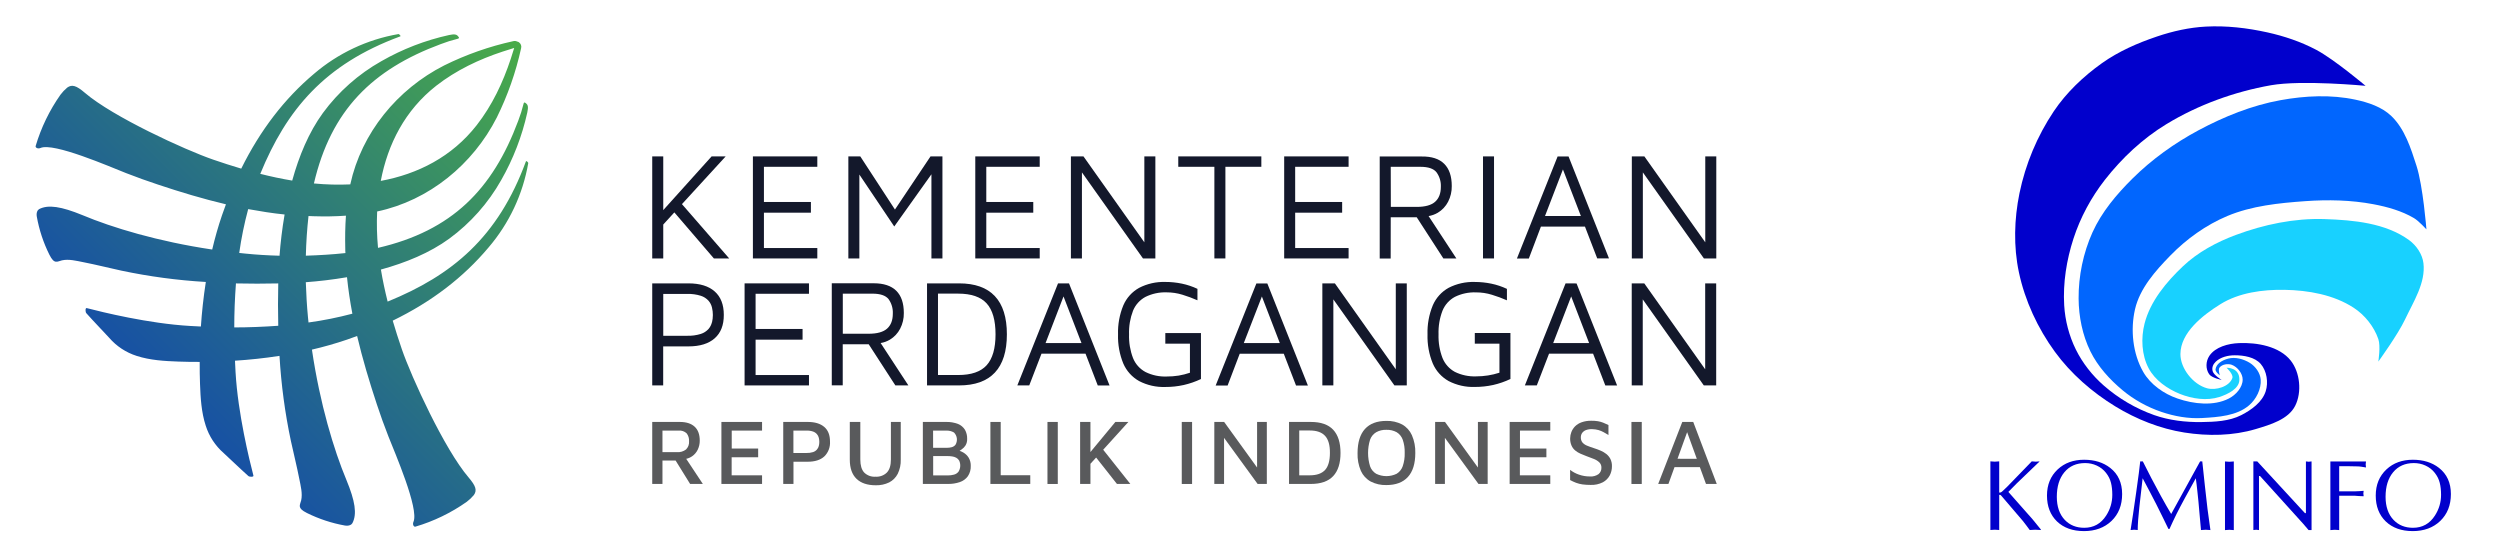
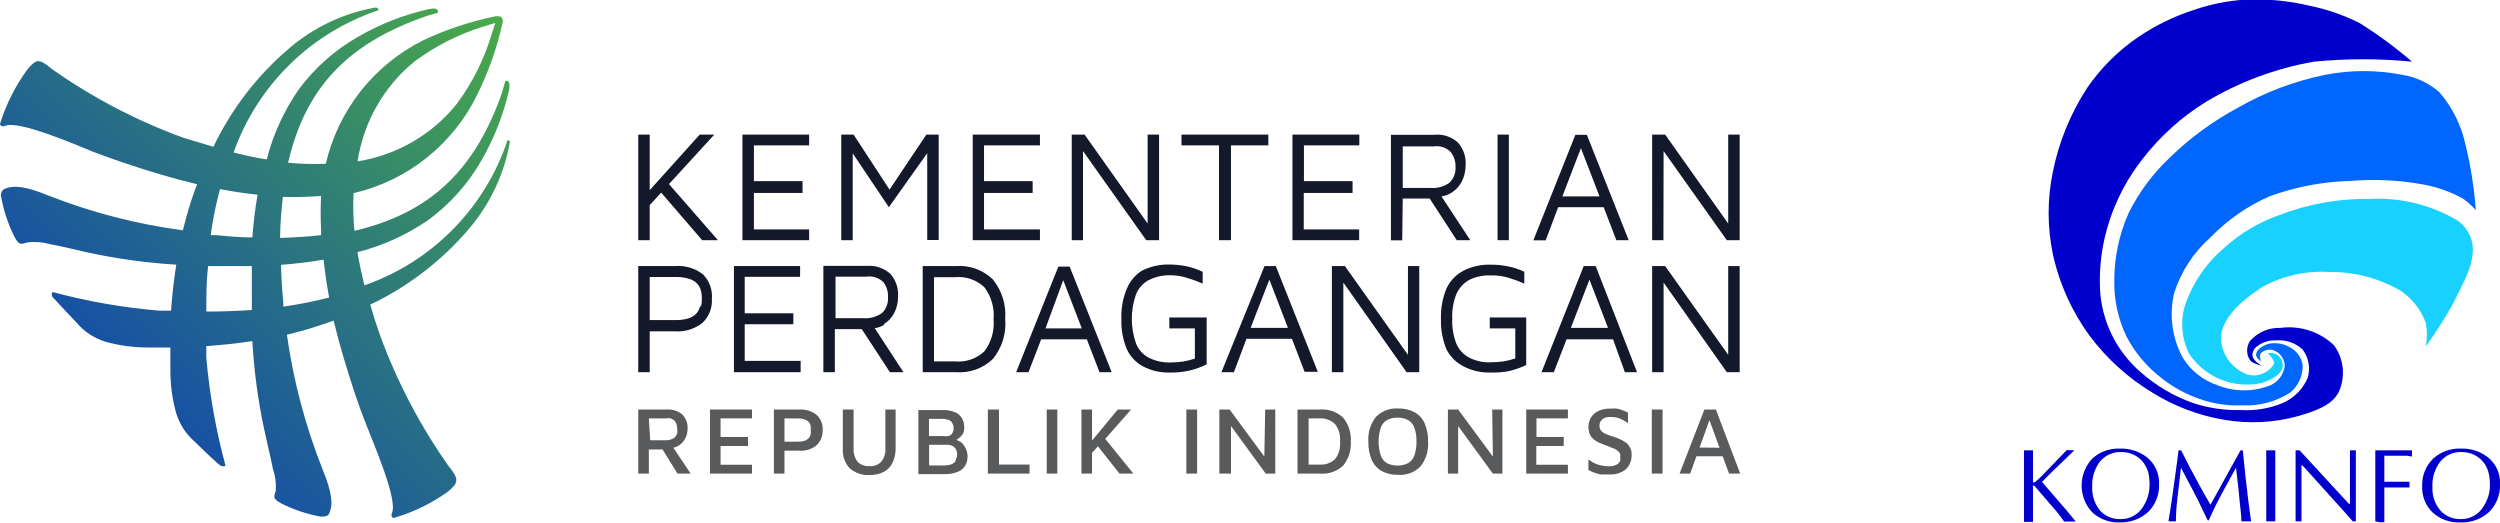
- <svg xmlns="http://www.w3.org/2000/svg" width="149" height="33" viewBox="0 0 149 33" fill="none">
-   <path d="M29.118 14.748C30.345 13.315 31.162 11.579 31.484 9.721C31.484 9.692 31.441 9.645 31.407 9.619C31.373 9.593 31.355 9.595 31.345 9.619C29.679 14.154 26.946 16.409 23.103 17.975C22.945 17.345 22.808 16.707 22.702 16.065C24.178 15.66 25.614 15.072 26.779 14.222C28.044 13.293 29.098 12.105 29.869 10.738C30.588 9.479 31.113 8.12 31.427 6.705C31.499 6.369 31.465 6.249 31.351 6.161L31.299 6.122C31.252 6.087 31.217 6.122 31.204 6.186C31.12 6.531 31.014 6.869 30.886 7.199C29.363 11.291 26.934 13.753 22.53 14.773C22.462 14.052 22.445 13.327 22.478 12.604C25.571 11.951 28.187 9.8 29.612 6.998C30.258 5.69 30.744 4.307 31.057 2.881C31.077 2.815 31.074 2.744 31.051 2.679C31.027 2.614 30.984 2.558 30.927 2.519C30.897 2.497 30.863 2.483 30.826 2.478C30.754 2.441 30.67 2.432 30.591 2.453C29.165 2.766 27.782 3.252 26.473 3.9C23.683 5.317 21.545 7.916 20.877 10.99C20.154 11.021 19.43 11.003 18.709 10.934C19.73 6.564 22.189 4.144 26.265 2.63C26.596 2.502 26.935 2.395 27.28 2.311C27.337 2.298 27.378 2.264 27.343 2.216L27.303 2.165C27.216 2.051 27.096 2.016 26.76 2.089C25.345 2.401 23.986 2.926 22.728 3.647C21.36 4.417 20.172 5.471 19.243 6.737C18.403 7.888 17.818 9.306 17.416 10.763C16.774 10.657 16.141 10.52 15.512 10.361C17.079 6.545 19.337 3.832 23.851 2.17C23.881 2.159 23.876 2.133 23.851 2.107C23.826 2.081 23.778 2.026 23.749 2.03C21.889 2.352 20.151 3.169 18.717 4.397C16.952 5.883 15.51 7.762 14.378 10.05C13.817 9.884 13.258 9.704 12.704 9.513C11.031 8.937 6.723 6.96 5.06 5.533C4.537 5.084 4.285 5.024 4.007 5.22C3.858 5.345 3.724 5.486 3.606 5.642C2.949 6.575 2.448 7.61 2.124 8.705C2.1 8.799 2.255 8.889 2.412 8.82C3.189 8.474 6.54 9.934 7.512 10.316C8.14 10.563 8.778 10.789 9.418 11.002C10.754 11.448 12.1 11.854 13.466 12.177C13.385 12.392 13.306 12.609 13.231 12.83C13.001 13.503 12.808 14.188 12.647 14.872C9.426 14.395 6.688 13.566 4.91 12.82C3.657 12.307 2.874 12.181 2.333 12.463C2.243 12.511 2.149 12.668 2.194 12.913C2.334 13.699 2.585 14.46 2.941 15.175C3.24 15.779 3.407 15.583 3.693 15.517C4.095 15.425 4.574 15.549 4.964 15.626C5.723 15.774 6.474 15.965 7.23 16.129C8.89 16.48 10.573 16.706 12.267 16.805C12.125 17.719 12.031 18.609 11.973 19.46C11.757 19.451 11.542 19.44 11.334 19.427C8.864 19.286 6.077 18.599 5.167 18.362C5.077 18.338 5.082 18.597 5.145 18.666C5.547 19.12 6.331 19.936 6.509 20.134C6.944 20.637 7.51 21.009 8.144 21.211C8.948 21.472 9.801 21.52 10.638 21.55C11.029 21.565 11.458 21.571 11.902 21.57C11.902 22.031 11.902 22.471 11.921 22.876C11.951 23.714 12.001 24.573 12.261 25.369C12.461 26.003 12.832 26.568 13.332 27.004C13.53 27.182 14.346 27.966 14.8 28.369C14.869 28.431 15.129 28.438 15.104 28.346C14.867 27.433 14.18 24.649 14.039 22.181C14.026 21.958 14.014 21.729 14.005 21.498C14.855 21.443 15.748 21.351 16.658 21.21C16.757 22.916 16.984 24.612 17.338 26.284C17.502 27.04 17.692 27.79 17.84 28.55C17.917 28.942 18.042 29.419 17.95 29.822C17.883 30.108 17.688 30.274 18.292 30.574C19.006 30.928 19.768 31.18 20.553 31.321C20.799 31.364 20.955 31.271 21.003 31.18C21.29 30.635 21.163 29.855 20.647 28.608C19.901 26.823 19.067 24.073 18.591 20.837C19.297 20.674 19.994 20.475 20.68 20.242C20.883 20.172 21.085 20.099 21.284 20.025C21.607 21.396 22.015 22.752 22.459 24.095C22.672 24.736 22.898 25.373 23.146 26.002C23.527 26.973 24.987 30.326 24.642 31.102C24.572 31.258 24.662 31.414 24.757 31.389C25.852 31.066 26.887 30.565 27.819 29.907C27.974 29.79 28.116 29.656 28.241 29.507C28.437 29.228 28.372 28.978 27.928 28.455C26.5 26.79 24.522 22.483 23.948 20.809C23.755 20.248 23.574 19.682 23.406 19.111C25.73 17.982 27.621 16.531 29.118 14.748ZM26.008 5.104C27.183 4.19 28.549 3.537 29.958 3.075L30.646 2.858C30.578 3.076 30.509 3.293 30.44 3.511C29.974 4.92 29.329 6.287 28.411 7.461C26.935 9.349 24.901 10.374 22.694 10.782C23.112 8.591 24.133 6.571 26.008 5.104ZM20.618 12.854C20.571 13.507 20.562 14.16 20.578 14.822C20.578 14.911 20.578 14.998 20.588 15.083C19.814 15.167 19.021 15.214 18.228 15.239C18.248 14.441 18.301 13.65 18.387 12.875L18.692 12.887C19.334 12.908 19.979 12.9 20.618 12.854ZM14.792 12.463C15.51 12.593 16.229 12.71 16.962 12.784C16.814 13.642 16.717 14.481 16.66 15.241C15.966 15.222 15.274 15.181 14.594 15.111C14.48 15.1 14.369 15.087 14.258 15.075C14.382 14.194 14.56 13.322 14.792 12.463V12.463ZM13.962 19.514C13.962 18.663 13.995 17.782 14.062 16.892C14.905 16.913 15.745 16.91 16.584 16.892C16.565 17.731 16.563 18.573 16.584 19.416C15.692 19.478 14.812 19.514 13.962 19.514ZM18.388 19.225C18.378 19.126 18.367 19.028 18.357 18.927C18.29 18.233 18.25 17.527 18.226 16.82C18.99 16.764 19.823 16.668 20.681 16.522C20.755 17.252 20.865 17.977 21.001 18.696C20.142 18.924 19.269 19.099 18.388 19.22V19.225Z" fill="url(#paint0_linear_2_2272)" />
-   <path d="M39.53 13.382L40.191 12.659L42.547 15.403H43.46L40.644 12.166L43.25 9.321H42.412L39.53 12.522V9.321H38.873V15.403H39.53V13.382Z" fill="#13182B" />
-   <path d="M48.712 14.783H45.53V12.676H48.33V12.038H45.53V9.941H48.712V9.321H44.873V15.403H48.712V14.783Z" fill="#13182B" />
-   <path d="M51.218 10.403L53.297 13.498L55.513 10.387V15.403H56.169V9.321H55.459L53.339 12.49L51.273 9.321H50.562V15.403H51.218V10.403Z" fill="#13182B" />
-   <path d="M61.967 14.783H58.783V12.676H61.583V12.038H58.783V9.941H61.967V9.321H58.127V15.403H61.967V14.783Z" fill="#13182B" />
-   <path d="M64.483 10.274L68.121 15.403H68.86V9.321H68.203V14.442L64.575 9.321H63.826V15.403H64.483V10.274Z" fill="#13182B" />
-   <path d="M73.034 15.403V9.941H75.176V9.321H70.225V9.941H72.377V15.403H73.034Z" fill="#13182B" />
-   <path d="M80.376 14.783H77.192V12.676H79.992V12.038H77.192V9.941H80.376V9.321H76.537V15.403H80.376V14.783Z" fill="#13182B" />
-   <path d="M82.888 12.951H84.438L86.024 15.403H86.799L85.144 12.878C85.339 12.846 85.526 12.778 85.696 12.677C85.956 12.52 86.168 12.294 86.307 12.024C86.456 11.734 86.531 11.412 86.525 11.086C86.525 10.502 86.375 10.062 86.075 9.763C85.775 9.464 85.326 9.319 84.729 9.327H82.231V15.409H82.884L82.888 12.951ZM82.888 9.942H84.657C85.124 9.942 85.443 10.05 85.614 10.266C85.797 10.518 85.89 10.825 85.875 11.136C85.875 11.526 85.761 11.822 85.533 12.026C85.306 12.229 84.939 12.331 84.435 12.331H82.894L82.888 9.942Z" fill="#13182B" />
-   <path d="M89.044 9.321H88.387V15.403H89.044V9.321Z" fill="#13182B" />
-   <path d="M91.839 13.505H94.464L95.194 15.401H95.896L93.486 9.327H92.833L90.408 15.409H91.118L91.839 13.505ZM93.151 10.098L94.221 12.875H92.082L93.151 10.098Z" fill="#13182B" />
-   <path d="M97.914 10.274L101.552 15.403H102.291V9.321H101.634V14.442L98.005 9.321H97.257V15.403H97.914V10.274Z" fill="#13182B" />
-   <path d="M42.598 17.372C42.237 17.051 41.715 16.89 41.032 16.889H38.873V22.971H39.526V20.645H41.03C41.711 20.645 42.233 20.484 42.597 20.162C42.961 19.84 43.142 19.375 43.139 18.768C43.14 18.159 42.96 17.694 42.598 17.372ZM42.434 19.2C42.399 19.35 42.329 19.489 42.229 19.606C42.104 19.744 41.945 19.846 41.768 19.902C41.504 19.984 41.228 20.021 40.952 20.012H39.53V17.518H40.952C41.228 17.509 41.504 17.546 41.768 17.628C41.945 17.684 42.104 17.786 42.229 17.924C42.331 18.043 42.402 18.184 42.436 18.337C42.504 18.624 42.504 18.924 42.436 19.212L42.434 19.2Z" fill="#13182B" />
-   <path d="M48.215 22.352H45.033V20.244H47.833V19.606H45.033V17.509H48.215V16.889H44.377V22.971H48.215V22.352Z" fill="#13182B" />
-   <path d="M53.038 20.244C53.298 20.087 53.51 19.861 53.649 19.591C53.799 19.301 53.875 18.979 53.868 18.652C53.868 18.068 53.718 17.627 53.417 17.329C53.115 17.032 52.667 16.883 52.072 16.883H49.574V22.965H50.227V20.518H51.775L53.363 22.97H54.139L52.486 20.445C52.681 20.413 52.868 20.345 53.038 20.244V20.244ZM50.231 17.502H51.999C52.467 17.502 52.782 17.61 52.957 17.826C53.138 18.079 53.228 18.386 53.212 18.697C53.212 19.086 53.098 19.382 52.87 19.586C52.642 19.789 52.276 19.891 51.772 19.891H50.231V17.502Z" fill="#13182B" />
-   <path d="M55.251 22.971H57.156C58.105 22.971 58.818 22.716 59.294 22.206C59.772 21.695 60.01 20.936 60.01 19.926C60.01 18.917 59.772 18.158 59.294 17.65C58.818 17.142 58.105 16.888 57.156 16.889H55.251V22.971ZM55.904 17.5H57.107C57.886 17.5 58.451 17.694 58.805 18.083C59.158 18.473 59.334 19.087 59.334 19.926C59.334 20.764 59.157 21.378 58.805 21.768C58.452 22.158 57.886 22.352 57.107 22.351H55.904V17.5Z" fill="#13182B" />
-   <path d="M61.343 22.971L62.073 21.079H64.697L65.427 22.975H66.13L63.712 16.889H63.059L60.633 22.971H61.343ZM63.386 17.668L64.456 20.445H62.316L63.386 17.668Z" fill="#13182B" />
-   <path d="M69.453 20.483H70.92V22.216C70.7 22.29 70.474 22.347 70.244 22.386C70.008 22.422 69.771 22.441 69.532 22.44C69.096 22.457 68.662 22.365 68.27 22.171C67.933 21.99 67.67 21.696 67.528 21.341C67.356 20.89 67.276 20.41 67.292 19.928C67.275 19.448 67.356 18.968 67.528 18.519C67.671 18.169 67.931 17.879 68.263 17.698C68.655 17.504 69.089 17.409 69.526 17.424C69.847 17.424 70.167 17.471 70.474 17.566C70.778 17.658 71.077 17.769 71.368 17.898V17.215C71.071 17.075 70.759 16.971 70.437 16.904C70.113 16.837 69.783 16.803 69.453 16.804C68.912 16.787 68.375 16.908 67.894 17.155C67.472 17.389 67.14 17.756 66.95 18.2C66.724 18.748 66.617 19.339 66.635 19.932C66.617 20.527 66.724 21.118 66.95 21.669C67.141 22.111 67.473 22.478 67.894 22.713C68.374 22.962 68.912 23.083 69.453 23.064C69.821 23.066 70.188 23.026 70.547 22.947C70.902 22.866 71.248 22.747 71.577 22.59V19.849H69.453V20.483Z" fill="#13182B" />
-   <path d="M73.888 21.081H76.513L77.243 22.976H77.95L75.533 16.895H74.88L72.454 22.976H73.166L73.888 21.081ZM75.208 17.67L76.277 20.447H74.13L75.208 17.67Z" fill="#13182B" />
-   <path d="M79.559 16.889H78.812V22.971H79.468V17.842L83.107 22.971H83.844V16.889H83.189V22.01L79.559 16.889Z" fill="#13182B" />
-   <path d="M87.898 20.481H89.367V22.213C89.143 22.286 88.914 22.34 88.682 22.377C88.447 22.414 88.209 22.432 87.971 22.432C87.534 22.448 87.1 22.356 86.708 22.163C86.375 21.981 86.115 21.689 85.973 21.337C85.801 20.887 85.721 20.407 85.737 19.925C85.721 19.444 85.801 18.965 85.973 18.516C86.116 18.166 86.376 17.875 86.708 17.695C87.1 17.502 87.534 17.409 87.971 17.426C88.292 17.425 88.612 17.473 88.919 17.568C89.223 17.66 89.522 17.771 89.813 17.899V17.217C89.516 17.077 89.204 16.973 88.882 16.906C88.558 16.839 88.228 16.805 87.898 16.805C87.357 16.787 86.82 16.907 86.339 17.153C85.917 17.387 85.585 17.754 85.395 18.197C85.169 18.746 85.061 19.337 85.08 19.93C85.062 20.524 85.169 21.116 85.395 21.666C85.586 22.109 85.918 22.476 86.339 22.711C86.82 22.96 87.356 23.081 87.898 23.062C88.266 23.063 88.632 23.024 88.992 22.945C89.347 22.864 89.693 22.745 90.022 22.588V19.846H87.898V20.481Z" fill="#13182B" />
-   <path d="M93.308 16.889L90.882 22.971H91.593L92.323 21.079H94.948L95.677 22.975H96.38L93.963 16.893L93.308 16.889ZM92.571 20.445L93.642 17.668L94.711 20.445H92.571Z" fill="#13182B" />
-   <path d="M97.908 17.842L101.547 22.971H102.285V16.889H101.629V22.01L97.999 16.889H97.251V22.971H97.908V17.842Z" fill="#13182B" />
-   <path d="M41.251 27.193C41.397 27.092 41.514 26.954 41.589 26.793C41.667 26.627 41.707 26.446 41.705 26.262C41.705 25.893 41.603 25.615 41.398 25.428C41.194 25.241 40.899 25.147 40.514 25.148H38.873V28.843H39.483V27.448H40.266L41.131 28.843H41.889L40.898 27.346C41.025 27.319 41.145 27.267 41.251 27.193ZM39.483 25.663H40.443C40.531 25.654 40.62 25.664 40.703 25.693C40.787 25.721 40.863 25.768 40.927 25.83C41.029 25.965 41.079 26.131 41.068 26.3C41.075 26.39 41.063 26.48 41.032 26.564C41 26.648 40.951 26.725 40.888 26.788C40.732 26.907 40.538 26.964 40.342 26.949H39.483V25.663Z" fill="#595A5C" />
-   <path d="M42.996 28.843H45.419V28.329H43.606V27.253H45.186V26.733H43.611V25.663H45.419V25.148H42.996V28.843Z" fill="#595A5C" />
-   <path d="M49.122 25.442C48.891 25.246 48.565 25.148 48.143 25.148H46.681V28.843H47.291V27.519H48.143C48.565 27.519 48.891 27.416 49.122 27.21C49.241 27.095 49.334 26.956 49.394 26.801C49.453 26.647 49.479 26.482 49.468 26.317C49.468 25.929 49.355 25.638 49.122 25.442ZM48.8 26.583C48.78 26.662 48.741 26.735 48.686 26.796C48.624 26.866 48.544 26.918 48.454 26.946C48.327 26.985 48.195 27.003 48.062 26.998H47.287V25.663H48.062C48.195 25.658 48.328 25.677 48.454 25.719C48.543 25.749 48.623 25.801 48.686 25.872C48.742 25.934 48.781 26.009 48.8 26.09C48.821 26.171 48.831 26.255 48.831 26.339C48.832 26.421 48.821 26.503 48.8 26.583V26.583Z" fill="#595A5C" />
-   <path d="M53.098 27.386C53.098 27.733 53.019 27.992 52.862 28.159C52.774 28.247 52.667 28.315 52.55 28.358C52.433 28.401 52.308 28.42 52.184 28.411C52.059 28.421 51.933 28.403 51.815 28.36C51.698 28.316 51.591 28.248 51.502 28.159C51.35 27.992 51.275 27.733 51.275 27.386V25.148H50.648V27.393C50.648 27.898 50.781 28.279 51.048 28.537C51.314 28.794 51.698 28.923 52.2 28.922C52.474 28.929 52.746 28.871 52.993 28.752C53.213 28.64 53.392 28.46 53.505 28.24C53.633 27.976 53.695 27.686 53.685 27.393V25.148H53.098V27.386Z" fill="#595A5C" />
-   <path d="M57.413 26.969C57.343 26.929 57.27 26.895 57.193 26.869L57.324 26.777C57.414 26.715 57.49 26.635 57.548 26.543C57.617 26.424 57.649 26.288 57.642 26.151C57.648 25.964 57.603 25.779 57.512 25.615C57.415 25.459 57.27 25.338 57.099 25.269C56.867 25.18 56.619 25.139 56.371 25.148H55.002V28.843H56.499C56.739 28.847 56.978 28.81 57.205 28.733C57.397 28.669 57.565 28.547 57.684 28.384C57.806 28.202 57.866 27.987 57.857 27.768C57.863 27.597 57.82 27.427 57.733 27.279C57.653 27.151 57.543 27.045 57.413 26.969ZM55.612 25.664H56.395C56.557 25.656 56.718 25.695 56.858 25.777C56.953 25.872 57.013 25.997 57.029 26.13C57.044 26.263 57.014 26.398 56.944 26.512C56.886 26.581 56.809 26.63 56.722 26.653C56.632 26.677 56.538 26.689 56.445 26.689H55.613L55.612 25.664ZM57.128 28.111C57.059 28.198 56.964 28.261 56.856 28.288C56.738 28.32 56.616 28.336 56.493 28.335H55.617V27.182H56.477C56.566 27.182 56.656 27.189 56.745 27.202C56.831 27.213 56.913 27.24 56.99 27.28C57.062 27.319 57.123 27.377 57.165 27.449C57.214 27.553 57.237 27.669 57.23 27.784C57.224 27.9 57.189 28.012 57.128 28.111V28.111Z" fill="#595A5C" />
-   <path d="M59.642 25.148H59.028V28.843H61.404V28.324H59.642V25.148Z" fill="#595A5C" />
-   <path d="M63.044 25.148H62.429V28.845H63.044V25.148Z" fill="#595A5C" />
-   <path d="M67.251 25.148H66.476L64.99 26.941V25.148H64.375V28.843H64.99V27.642L65.329 27.269L66.57 28.843H67.368L65.75 26.804L67.251 25.148Z" fill="#595A5C" />
-   <path d="M71.048 25.148H70.433V28.845H71.048V25.148Z" fill="#595A5C" />
-   <path d="M74.922 27.864L72.959 25.148H72.373V28.843H72.954V26.096L74.954 28.843H75.503V25.148H74.922V27.864Z" fill="#595A5C" />
-   <path d="M78.122 25.148H76.826V28.843H78.122C78.72 28.843 79.165 28.688 79.458 28.376C79.75 28.064 79.896 27.603 79.895 26.993C79.895 26.384 79.749 25.924 79.458 25.613C79.166 25.302 78.721 25.147 78.122 25.148ZM78.975 28.01C78.779 28.222 78.475 28.329 78.061 28.329H77.435V25.657H78.062C78.476 25.657 78.781 25.765 78.976 25.979C79.171 26.193 79.267 26.531 79.263 26.993C79.263 27.458 79.167 27.797 78.975 28.01V28.01Z" fill="#595A5C" />
-   <path d="M83.564 25.296C83.275 25.148 82.953 25.076 82.628 25.086C82.069 25.086 81.644 25.246 81.351 25.567C81.059 25.889 80.912 26.367 80.91 27.004C80.897 27.369 80.966 27.732 81.11 28.068C81.231 28.336 81.437 28.558 81.695 28.7C81.983 28.847 82.304 28.92 82.628 28.91C83.19 28.91 83.617 28.749 83.91 28.428C84.204 28.107 84.351 27.632 84.352 27.004C84.364 26.638 84.295 26.273 84.149 25.937C84.028 25.666 83.823 25.441 83.564 25.296V25.296ZM83.601 27.79C83.536 27.976 83.409 28.133 83.241 28.236C83.05 28.329 82.841 28.377 82.629 28.377C82.418 28.377 82.209 28.329 82.019 28.236C81.849 28.134 81.721 27.976 81.656 27.79C81.497 27.274 81.497 26.723 81.656 26.207C81.722 26.022 81.85 25.864 82.019 25.762C82.205 25.659 82.416 25.609 82.628 25.617C82.841 25.609 83.053 25.658 83.241 25.759C83.408 25.861 83.535 26.018 83.601 26.202C83.689 26.456 83.729 26.724 83.72 26.992C83.729 27.263 83.689 27.533 83.601 27.79V27.79Z" fill="#595A5C" />
-   <path d="M88.084 27.864L86.122 25.148H85.534V28.843H86.116V26.096L88.117 28.843H88.665V25.148H88.084V27.864Z" fill="#595A5C" />
-   <path d="M89.975 28.843H92.397V28.329H90.585V27.253H92.165V26.733H90.59V25.663H92.397V25.148H89.975V28.843Z" fill="#595A5C" />
-   <path d="M95.742 27.061C95.637 26.979 95.522 26.911 95.399 26.859C95.268 26.804 95.138 26.753 94.999 26.71C94.861 26.667 94.708 26.612 94.589 26.562C94.484 26.522 94.39 26.458 94.315 26.374C94.247 26.287 94.213 26.177 94.218 26.066C94.216 25.973 94.243 25.882 94.295 25.805C94.353 25.727 94.432 25.667 94.522 25.633C94.645 25.589 94.775 25.57 94.905 25.578C95.031 25.58 95.155 25.599 95.276 25.633C95.383 25.665 95.486 25.709 95.584 25.763C95.678 25.816 95.772 25.87 95.864 25.929V25.331C95.75 25.275 95.643 25.228 95.545 25.19C95.445 25.151 95.341 25.122 95.235 25.104C95.106 25.084 94.975 25.075 94.844 25.077C94.647 25.072 94.45 25.103 94.264 25.168C94.117 25.219 93.983 25.302 93.872 25.411C93.777 25.509 93.702 25.624 93.653 25.752C93.607 25.87 93.583 25.996 93.581 26.124C93.577 26.274 93.605 26.423 93.665 26.561C93.715 26.674 93.791 26.774 93.887 26.852C93.981 26.929 94.085 26.992 94.196 27.04C94.311 27.09 94.427 27.137 94.546 27.183C94.701 27.238 94.846 27.292 94.983 27.349C95.105 27.394 95.218 27.463 95.314 27.551C95.356 27.591 95.39 27.64 95.412 27.694C95.435 27.748 95.446 27.806 95.444 27.864C95.448 27.938 95.435 28.012 95.406 28.08C95.377 28.148 95.332 28.208 95.276 28.256C95.126 28.361 94.945 28.411 94.763 28.397C94.537 28.399 94.313 28.361 94.101 28.286C93.912 28.221 93.736 28.126 93.579 28.004V28.612C93.693 28.673 93.811 28.727 93.932 28.774C94.056 28.82 94.184 28.852 94.315 28.871C94.477 28.892 94.64 28.902 94.803 28.901C95.056 28.912 95.307 28.857 95.532 28.743C95.706 28.65 95.849 28.507 95.942 28.333C96.028 28.166 96.073 27.98 96.072 27.792C96.077 27.641 96.045 27.492 95.981 27.355C95.922 27.242 95.841 27.142 95.742 27.061V27.061Z" fill="#595A5C" />
-   <path d="M97.849 25.148H97.234V28.845H97.849V25.148Z" fill="#595A5C" />
-   <path d="M101.677 28.843H102.319L100.917 25.148H100.264L98.828 28.843H99.438L99.801 27.841H101.311L101.677 28.843ZM99.98 27.342L100.553 25.757L101.13 27.346L99.98 27.342Z" fill="#595A5C" />
-   <path d="M132.703 21.919C132.703 21.919 133.127 22.312 133.048 22.534C132.869 23.045 132.064 23.282 131.542 23.141C130.708 22.916 129.945 21.957 129.953 21.094C129.964 19.826 131.26 18.8 132.336 18.13C133.444 17.44 134.851 17.253 136.156 17.274C137.576 17.298 139.092 17.567 140.281 18.344C140.943 18.776 141.49 19.46 141.748 20.207C141.895 20.631 141.748 21.552 141.748 21.552C141.748 21.552 142.915 19.941 143.337 19.046C143.84 17.98 144.578 16.855 144.437 15.685C144.372 15.149 144.018 14.629 143.581 14.31C142.181 13.291 140.27 13.114 138.54 13.057C136.75 12.998 134.931 13.379 133.253 14.004C132.11 14.429 130.991 15.03 130.106 15.868C129.108 16.812 128.153 17.96 127.814 19.291C127.595 20.153 127.641 21.163 128.059 21.949C128.435 22.659 129.177 23.177 129.922 23.477C130.652 23.77 131.527 23.902 132.275 23.66C132.771 23.501 133.451 23.172 133.467 22.652C133.491 21.886 132.703 21.918 132.703 21.918L132.703 21.919Z" fill="#18D1FF" />
-   <path d="M132.3 22.371C132.3 22.371 132.189 22.03 132.283 21.908C132.437 21.71 132.782 21.656 133.018 21.744C133.358 21.873 133.663 22.259 133.663 22.623C133.664 23.089 133.254 23.542 132.838 23.753C131.93 24.215 130.746 24.084 129.782 23.753C128.965 23.474 128.165 22.914 127.735 22.164C127.112 21.077 126.966 19.658 127.246 18.436C127.532 17.189 128.461 16.144 129.355 15.228C130.315 14.243 131.478 13.408 132.747 12.875C134.2 12.265 135.819 12.102 137.392 11.989C138.744 11.892 140.124 11.92 141.456 12.172C142.291 12.33 143.137 12.566 143.87 12.997C144.158 13.167 144.615 13.669 144.615 13.669C144.615 13.669 144.414 11.097 144.023 9.88C143.684 8.827 143.324 7.683 142.525 6.916C141.96 6.373 141.153 6.105 140.386 5.941C138.931 5.629 137.389 5.704 135.925 5.969C134.216 6.278 132.564 6.944 131.032 7.764C129.598 8.532 128.248 9.499 127.094 10.644C126.148 11.583 125.257 12.638 124.71 13.853C124.16 15.077 123.876 16.452 123.885 17.795C123.892 18.87 124.115 19.977 124.588 20.942C125.031 21.845 125.74 22.621 126.513 23.265C127.186 23.824 127.977 24.261 128.805 24.544C129.585 24.811 130.427 24.962 131.25 24.915C132.213 24.86 133.308 24.785 134.043 24.159C134.472 23.794 134.782 23.18 134.738 22.619C134.707 22.225 134.425 21.836 134.09 21.628C133.723 21.401 133.222 21.261 132.805 21.372C132.419 21.476 132.094 21.683 132.046 22.006C132.022 22.16 132.301 22.371 132.301 22.371L132.3 22.371Z" fill="#0166FE" />
-   <path d="M132.414 22.645C132.414 22.645 131.821 22.525 131.667 22.304C131.445 21.983 131.461 21.532 131.678 21.209C132.036 20.677 132.803 20.474 133.443 20.449C134.526 20.404 135.849 20.639 136.524 21.487C137.087 22.195 137.201 23.38 136.792 24.187C136.382 24.996 135.317 25.311 134.447 25.571C133.086 25.979 131.593 26 130.19 25.779C128.74 25.55 127.324 24.986 126.071 24.22C124.691 23.377 123.425 22.273 122.472 20.967C121.449 19.565 120.685 17.922 120.326 16.227C120 14.692 120.046 13.058 120.36 11.52C120.72 9.776 121.413 8.119 122.402 6.638C123.157 5.514 124.171 4.552 125.275 3.766C126.267 3.06 127.409 2.562 128.563 2.173C129.5 1.857 130.483 1.637 131.47 1.585C132.697 1.52 133.94 1.665 135.139 1.931C136.144 2.154 137.136 2.488 138.046 2.969C139.119 3.537 140.988 5.115 140.988 5.115C140.988 5.115 137.198 4.753 135.346 5.081C133.164 5.467 131.01 6.249 129.117 7.399C127.707 8.256 126.463 9.422 125.448 10.722C124.635 11.764 123.988 12.961 123.58 14.218C123.166 15.493 122.947 16.861 123.026 18.198C123.08 19.103 123.317 20.015 123.719 20.828C124.119 21.64 124.7 22.377 125.38 22.974C126.263 23.748 127.285 24.347 128.391 24.74C129.282 25.053 130.25 25.167 131.195 25.155C132.002 25.145 132.863 25.108 133.583 24.74C134.186 24.431 134.83 23.967 135.036 23.32C135.204 22.796 135.102 22.111 134.742 21.694C134.386 21.282 133.739 21.175 133.195 21.175C132.796 21.174 132.349 21.28 132.06 21.555C131.898 21.709 131.815 21.907 131.874 22.122C131.941 22.365 132.414 22.646 132.414 22.646L132.415 22.645L132.414 22.645ZM121.564 27.498L120.206 28.802L119.698 29.317C120.18 29.867 120.665 30.415 121.151 30.962L121.636 31.559V31.589L121.307 31.571L120.972 31.589C120.908 31.498 120.84 31.406 120.768 31.314C120.699 31.219 120.63 31.128 120.559 31.044L119.255 29.519C119.235 29.503 119.209 29.493 119.177 29.489C119.161 29.493 119.153 29.497 119.153 29.501V31.588L118.89 31.57L118.627 31.588V27.497L118.89 27.515L119.153 27.497V29.345C119.157 29.361 119.175 29.365 119.207 29.357C119.243 29.349 119.277 29.333 119.31 29.309C119.342 29.281 119.408 29.219 119.507 29.124C119.543 29.088 119.581 29.052 119.621 29.016L121.093 27.497L121.332 27.515L121.564 27.498Z" fill="#0100CC" />
-   <path d="M125.893 29.494C125.893 29.223 125.867 28.984 125.815 28.777C125.763 28.565 125.664 28.366 125.516 28.179C125.368 27.991 125.185 27.848 124.966 27.748C124.75 27.648 124.519 27.599 124.272 27.599C123.75 27.599 123.337 27.782 123.034 28.149C122.735 28.512 122.586 28.998 122.586 29.608C122.586 30.194 122.745 30.655 123.064 30.99C123.363 31.301 123.748 31.456 124.218 31.456C124.78 31.456 125.217 31.213 125.528 30.727C125.771 30.348 125.893 29.937 125.893 29.495L125.893 29.494ZM124.2 31.653C123.534 31.653 123 31.462 122.598 31.079C122.199 30.692 122 30.178 122 29.536C122 28.894 122.213 28.374 122.639 27.975C123.05 27.592 123.574 27.401 124.212 27.401C124.834 27.401 125.353 27.562 125.767 27.885C126.242 28.256 126.479 28.776 126.479 29.446C126.479 30.108 126.268 30.642 125.845 31.049C125.422 31.453 124.874 31.654 124.2 31.654L124.2 31.653Z" fill="#0100CC" />
-   <path d="M131.131 27.5H131.256C131.34 28.294 131.392 28.78 131.412 28.96C131.476 29.546 131.527 30.002 131.567 30.329C131.61 30.652 131.668 31.073 131.741 31.591L131.46 31.573L131.179 31.591C131.143 31.193 131.108 30.812 131.076 30.449C131.048 30.086 131.013 29.727 130.973 29.372C130.937 29.017 130.902 28.728 130.87 28.505C130.626 28.944 130.415 29.326 130.236 29.653C130.028 30.036 129.855 30.367 129.715 30.646C129.564 30.953 129.426 31.246 129.302 31.525H129.238L128.909 30.849C128.766 30.55 128.638 30.293 128.526 30.077C128.415 29.857 128.277 29.592 128.114 29.281C127.974 29.022 127.836 28.763 127.701 28.504C127.632 29.074 127.566 29.65 127.504 30.232C127.44 30.814 127.408 31.267 127.408 31.59L127.199 31.572L126.983 31.59C127.067 31.071 127.177 30.336 127.312 29.383C127.448 28.426 127.53 27.798 127.557 27.499H127.712C127.919 27.905 128.089 28.238 128.22 28.498C128.38 28.805 128.569 29.157 128.787 29.556C129.026 29.991 129.232 30.35 129.403 30.633C129.977 29.588 130.551 28.544 131.126 27.499L131.131 27.5ZM132.609 31.594V27.503L132.872 27.521L133.135 27.503V31.594L132.872 31.576L132.609 31.594ZM137.769 27.5V31.591H137.59L137.279 31.227L134.695 28.368H134.636V31.591L134.468 31.573L134.301 31.591V27.5H134.533L137.373 30.581H137.433V27.5L137.601 27.519L137.769 27.5ZM138.89 31.594V27.503H141.013L140.995 27.682L141.013 27.861C140.894 27.837 140.796 27.821 140.72 27.814C140.644 27.802 140.563 27.796 140.475 27.796L139.877 27.784H139.416V29.284H140.343C140.419 29.284 140.519 29.279 140.642 29.271C140.77 29.259 140.847 29.253 140.874 29.253L140.856 29.409L140.874 29.576C140.803 29.576 140.703 29.572 140.575 29.564C140.448 29.552 140.37 29.546 140.343 29.546H139.416V31.592L139.153 31.574L138.89 31.594Z" fill="#0100CC" />
-   <path d="M145.487 29.494C145.487 29.223 145.461 28.984 145.409 28.777C145.357 28.565 145.258 28.366 145.11 28.179C144.963 27.991 144.779 27.848 144.56 27.748C144.345 27.648 144.113 27.599 143.866 27.599C143.344 27.599 142.931 27.782 142.628 28.149C142.329 28.512 142.18 28.998 142.18 29.608C142.18 30.194 142.339 30.655 142.658 30.99C142.957 31.301 143.342 31.456 143.812 31.456C144.375 31.456 144.811 31.213 145.122 30.727C145.365 30.348 145.487 29.937 145.487 29.495L145.487 29.494ZM143.794 31.653C143.129 31.653 142.594 31.462 142.192 31.079C141.793 30.692 141.594 30.178 141.594 29.536C141.594 28.894 141.807 28.374 142.234 27.975C142.644 27.592 143.169 27.401 143.807 27.401C144.429 27.401 144.947 27.562 145.362 27.885C145.836 28.256 146.073 28.776 146.073 29.446C146.073 30.108 145.862 30.642 145.439 31.049C145.017 31.453 144.468 31.654 143.794 31.654L143.794 31.653Z" fill="#0100CC" />
+ <svg xmlns="http://www.w3.org/2000/svg" id="Layer_1" data-name="Layer 1" viewBox="0 0 143.95 30.08">
  <defs>
-     <linearGradient id="paint0_linear_2_2272" x1="9.905" y1="23.587" x2="30.954" y2="2.538" gradientUnits="userSpaceOnUse">
-       <stop stop-color="#1751A4" />
-       <stop offset="0.52" stop-color="#307F75" />
-       <stop offset="1" stop-color="#49AB48" />
+     <linearGradient id="linear-gradient" x1="9.9" y1="10.41" x2="30.95" y2="31.46" gradientTransform="matrix(1, 0, 0, -1, 0, 34)" gradientUnits="userSpaceOnUse">
+       <stop offset="0" stop-color="#1751a4" />
+       <stop offset="0.52" stop-color="#307f75" />
+       <stop offset="1" stop-color="#49ab48" />
    </linearGradient>
  </defs>
+   <path d="M29.12,14.75a10.5,10.5,0,0,0,2.36-5s0-.07-.07-.1-.05,0-.07,0A13.29,13.29,0,0,1,23.1,18c-.15-.64-.29-1.27-.4-1.91a12.75,12.75,0,0,0,4.08-1.85,11.09,11.09,0,0,0,3.09-3.48,14.59,14.59,0,0,0,1.56-4c.07-.33,0-.45-.08-.54l-.05,0c-.05,0-.08,0-.1.07a9,9,0,0,1-.31,1c-1.53,4.09-4,6.55-8.36,7.57a14.27,14.27,0,0,1-.05-2.17A10.57,10.57,0,0,0,29.61,7a18.18,18.18,0,0,0,1.45-4.12.34.34,0,0,0,0-.2.33.33,0,0,0-.12-.16.21.21,0,0,0-.1,0,.34.34,0,0,0-.24,0A18.18,18.18,0,0,0,26.47,3.9,10.62,10.62,0,0,0,20.88,11a15.69,15.69,0,0,1-2.17-.06c1-4.37,3.48-6.79,7.56-8.3a9.1,9.1,0,0,1,1-.32c.06,0,.1-.05.06-.09l0-.06c-.08-.11-.2-.14-.54-.07a14.34,14.34,0,0,0-4,1.56,11,11,0,0,0-3.49,3.09,12.47,12.47,0,0,0-1.82,4c-.65-.1-1.28-.24-1.91-.4a13.33,13.33,0,0,1,8.34-8.19s0,0,0-.06S23.78,2,23.75,2a10.43,10.43,0,0,0-5,2.37,17.08,17.08,0,0,0-4.34,5.65L12.7,9.51a32.34,32.34,0,0,1-7.64-4c-.52-.45-.77-.51-1-.31a2.27,2.27,0,0,0-.4.42A10.72,10.72,0,0,0,2.12,8.7c0,.1.14.19.29.12.78-.35,4.13,1.11,5.1,1.5.63.24,1.27.47,1.91.68,1.33.45,2.68.85,4.05,1.18-.09.21-.16.43-.24.65-.23.67-.42,1.36-.58,2a33,33,0,0,1-7.74-2c-1.25-.51-2-.64-2.58-.36a.43.43,0,0,0-.14.45,8.46,8.46,0,0,0,.75,2.26c.3.61.47.41.75.35A3.21,3.21,0,0,1,5,15.63c.76.14,1.51.33,2.27.5a34.11,34.11,0,0,0,5,.68c-.15.91-.24,1.8-.3,2.65l-.64,0a34.54,34.54,0,0,1-6.16-1.07c-.09,0-.09.24,0,.31.41.45,1.19,1.27,1.37,1.46a3.52,3.52,0,0,0,1.63,1.08,9.19,9.19,0,0,0,2.5.34l1.26,0c0,.46,0,.9,0,1.31a9.12,9.12,0,0,0,.34,2.49A3.58,3.58,0,0,0,13.33,27c.2.18,1,1,1.47,1.37.07.06.33.07.3,0A36.05,36.05,0,0,1,14,22.18c0-.22,0-.45,0-.68.84-.06,1.74-.15,2.65-.29a33.21,33.21,0,0,0,.68,5.07c.16.76.35,1.51.5,2.27A3.21,3.21,0,0,1,18,29.82c-.07.29-.26.45.34.75a8.34,8.34,0,0,0,2.26.75c.25,0,.41-.05.45-.14.29-.54.16-1.33-.35-2.57a33.79,33.79,0,0,1-2.06-7.77,21.66,21.66,0,0,0,2.09-.6l.6-.21c.33,1.37.74,2.72,1.18,4.07.21.64.44,1.27.69,1.9.38,1,1.84,4.33,1.49,5.1-.07.16,0,.31.12.29a10.32,10.32,0,0,0,3.06-1.48,2.65,2.65,0,0,0,.42-.4c.2-.28.13-.53-.31-1.06a32.34,32.34,0,0,1-4-7.64c-.2-.56-.38-1.13-.54-1.7A17.14,17.14,0,0,0,29.12,14.75ZM26,5.1a13.22,13.22,0,0,1,3.95-2l.69-.21-.21.65a13,13,0,0,1-2,4,9.14,9.14,0,0,1-5.72,3.32A9.19,9.19,0,0,1,26,5.1Zm-5.39,7.75a18.51,18.51,0,0,0,0,2,2.17,2.17,0,0,0,0,.26c-.78.09-1.57.13-2.36.16,0-.8.07-1.59.16-2.36h.3A17.76,17.76,0,0,0,20.62,12.85Zm-5.83-.39c.72.13,1.44.25,2.17.32-.15.86-.24,1.7-.3,2.46-.69,0-1.39-.06-2.07-.13l-.33,0a21,21,0,0,1,.53-2.62ZM14,19.51c0-.85,0-1.73.1-2.62.84,0,1.69,0,2.52,0,0,.84,0,1.68,0,2.53C15.69,19.48,14.81,19.51,14,19.51Zm4.43-.29,0-.29c-.07-.7-.11-1.4-.13-2.11.76-.06,1.59-.15,2.45-.3.08.73.19,1.46.32,2.18a23.17,23.17,0,0,1-2.61.52Z" transform="translate(-2.12 -1.57)" fill="url(#linear-gradient)" />
+   <path d="M39.53,13.38l.66-.72,2.36,2.74h.91l-2.82-3.23,2.61-2.85h-.84l-2.88,3.2V9.32h-.66V15.4h.66Z" transform="translate(-2.12 -1.57)" fill="#13182b" />
+   <path d="M48.71,14.78H45.53v-2.1h2.8V12h-2.8V9.94h3.18V9.32H44.87V15.4h3.84Z" transform="translate(-2.12 -1.57)" fill="#13182b" />
+   <path d="M51.22,10.4l2.08,3.1,2.21-3.11v5h.66V9.32h-.71l-2.12,3.17L51.27,9.32h-.71V15.4h.66Z" transform="translate(-2.12 -1.57)" fill="#13182b" />
+   <path d="M62,14.78H58.78v-2.1h2.8V12h-2.8V9.94H62V9.32H58.13V15.4H62Z" transform="translate(-2.12 -1.57)" fill="#13182b" />
+   <path d="M64.48,10.27l3.64,5.13h.74V9.32H68.2v5.12L64.57,9.32h-.74V15.4h.65Z" transform="translate(-2.12 -1.57)" fill="#13182b" />
+   <path d="M73,15.4V9.94h2.15V9.32h-5v.62h2.16V15.4Z" transform="translate(-2.12 -1.57)" fill="#13182b" />
+   <path d="M80.38,14.78H77.19v-2.1H80V12h-2.8V9.94h3.19V9.32H76.54V15.4h3.84Z" transform="translate(-2.12 -1.57)" fill="#13182b" />
+   <path d="M82.89,13h1.55L86,15.4h.78l-1.66-2.52a1.56,1.56,0,0,0,.56-.2,1.68,1.68,0,0,0,.61-.66,2,2,0,0,0,.22-.93,1.76,1.76,0,0,0-.46-1.33,1.76,1.76,0,0,0-1.34-.43h-2.5v6.08h.65Zm0-3h1.77a1.15,1.15,0,0,1,1,.33,1.35,1.35,0,0,1,.27.87,1.14,1.14,0,0,1-.35.89,1.63,1.63,0,0,1-1.1.3H82.89Z" transform="translate(-2.12 -1.57)" fill="#13182b" />
+   <path d="M89,9.32h-.65V15.4H89Z" transform="translate(-2.12 -1.57)" fill="#13182b" />
+   <path d="M91.84,13.5h2.62l.73,1.9h.71L93.49,9.33h-.66l-2.42,6.08h.71Zm1.31-3.4,1.07,2.78H92.08Z" transform="translate(-2.12 -1.57)" fill="#13182b" />
+   <path d="M97.91,10.27l3.64,5.13h.74V9.32h-.66v5.12L98,9.32h-.75V15.4h.65Z" transform="translate(-2.12 -1.57)" fill="#13182b" />
+   <path d="M42.6,17.37A2.3,2.3,0,0,0,41,16.89H38.87V23h.66V20.65H41a2.32,2.32,0,0,0,1.57-.49,1.76,1.76,0,0,0,.54-1.39A1.78,1.78,0,0,0,42.6,17.37Zm-.17,1.83a.93.93,0,0,1-.2.41,1.06,1.06,0,0,1-.46.29A2.54,2.54,0,0,1,41,20H39.53V17.52H41a2.54,2.54,0,0,1,.82.11,1.06,1.06,0,0,1,.46.29,1,1,0,0,1,.21.42,2.12,2.12,0,0,1,0,.87Z" transform="translate(-2.12 -1.57)" fill="#13182b" />
+   <path d="M48.22,22.35H45V20.24h2.8v-.63H45v-2.1h3.19v-.62H44.38V23h3.84Z" transform="translate(-2.12 -1.57)" fill="#13182b" />
+   <path d="M53,20.24a1.59,1.59,0,0,0,.61-.65,2,2,0,0,0,.22-.94,1.79,1.79,0,0,0-.45-1.32,1.83,1.83,0,0,0-1.35-.45h-2.5V23h.66V20.52h1.55L53.36,23h.78l-1.65-2.53a1.59,1.59,0,0,0,.55-.2ZM50.23,17.5H52a1.17,1.17,0,0,1,1,.33,1.35,1.35,0,0,1,.25.87,1.13,1.13,0,0,1-.34.89,1.64,1.64,0,0,1-1.1.3H50.23Z" transform="translate(-2.12 -1.57)" fill="#13182b" />
+   <path d="M55.25,23h1.91a2.77,2.77,0,0,0,2.13-.76A3.22,3.22,0,0,0,60,19.93a3.22,3.22,0,0,0-.72-2.28,2.77,2.77,0,0,0-2.13-.76H55.25Zm.65-5.47h1.21a2.16,2.16,0,0,1,1.69.58,2.67,2.67,0,0,1,.53,1.85,2.66,2.66,0,0,1-.53,1.84,2.16,2.16,0,0,1-1.69.58H55.9Z" transform="translate(-2.12 -1.57)" fill="#13182b" />
+   <path d="M61.34,23l.73-1.89H64.7L65.43,23h.7l-2.42-6.08h-.65L60.63,23Zm2-5.3,1.07,2.78H62.32Z" transform="translate(-2.12 -1.57)" fill="#13182b" />
+   <path d="M69.45,20.48h1.47v1.74a5.2,5.2,0,0,1-.68.17,5.52,5.52,0,0,1-.71.05,2.63,2.63,0,0,1-1.26-.27,1.58,1.58,0,0,1-.74-.83,4.26,4.26,0,0,1,0-2.82,1.62,1.62,0,0,1,.73-.82,2.65,2.65,0,0,1,1.27-.28,3,3,0,0,1,.94.15,6.9,6.9,0,0,1,.9.33v-.68a4.45,4.45,0,0,0-.93-.32,5.54,5.54,0,0,0-1-.1,3.39,3.39,0,0,0-1.56.35A2.23,2.23,0,0,0,67,18.2a4.12,4.12,0,0,0-.31,1.73A4.13,4.13,0,0,0,67,21.67a2.16,2.16,0,0,0,.94,1,3.13,3.13,0,0,0,1.56.35,4.52,4.52,0,0,0,1.1-.11,4.85,4.85,0,0,0,1-.36V19.85H69.45Z" transform="translate(-2.12 -1.57)" fill="#13182b" />
+   <path d="M73.89,21.08h2.62l.73,1.9H78l-2.42-6.09h-.65L72.45,23h.72Zm1.32-3.41,1.07,2.78H74.13Z" transform="translate(-2.12 -1.57)" fill="#13182b" />
+   <path d="M79.56,16.89h-.75V23h.66V17.84L83.11,23h.73V16.89h-.65V22Z" transform="translate(-2.12 -1.57)" fill="#13182b" />
+   <path d="M87.9,20.48h1.47v1.73a4.34,4.34,0,0,1-.69.17,5.52,5.52,0,0,1-.71.05,2.5,2.5,0,0,1-1.26-.27,1.6,1.6,0,0,1-.74-.82,3.59,3.59,0,0,1-.23-1.42,3.5,3.5,0,0,1,.23-1.4,1.76,1.76,0,0,1,.74-.83A2.6,2.6,0,0,1,88,17.43a3.08,3.08,0,0,1,1,.14,7.34,7.34,0,0,1,.89.33v-.68a3.77,3.77,0,0,0-.93-.31,4.59,4.59,0,0,0-1-.1,3.23,3.23,0,0,0-1.56.34,2.2,2.2,0,0,0-1,1.05,4.28,4.28,0,0,0-.31,1.73,4.33,4.33,0,0,0,.31,1.74,2.23,2.23,0,0,0,1,1,3.13,3.13,0,0,0,1.56.35A5,5,0,0,0,89,22.94a5.21,5.21,0,0,0,1-.35V19.85H87.9Z" transform="translate(-2.12 -1.57)" fill="#13182b" />
+   <path d="M93.31,16.89,90.88,23h.71l.73-1.89H95L95.68,23h.7L94,16.89Zm-.74,3.56,1.07-2.78,1.07,2.78Z" transform="translate(-2.12 -1.57)" fill="#13182b" />
+   <path d="M97.91,17.84,101.55,23h.74V16.89h-.66V22L98,16.89h-.75V23h.66Z" transform="translate(-2.12 -1.57)" fill="#13182b" />
+   <path d="M41.25,27.19a1,1,0,0,0,.34-.4,1.18,1.18,0,0,0,.12-.53,1.07,1.07,0,0,0-.31-.83,1.27,1.27,0,0,0-.89-.28H38.87v3.69h.61V27.45h.79l.86,1.39h.76l-1-1.49A1,1,0,0,0,41.25,27.19Zm-1.77-1.53h1a.57.57,0,0,1,.26,0,.68.68,0,0,1,.23.14.71.71,0,0,1,.14.47.57.57,0,0,1,0,.26.68.68,0,0,1-.14.23.83.83,0,0,1-.55.16h-.86Z" transform="translate(-2.12 -1.57)" fill="#595a5c" />
+   <path d="M43,28.84h2.42v-.51H43.61V27.25h1.58v-.52H43.61V25.66h1.81v-.51H43Z" transform="translate(-2.12 -1.57)" fill="#595a5c" />
+   <path d="M49.12,25.44a1.51,1.51,0,0,0-1-.29H46.68v3.69h.61V27.52h.85a1.41,1.41,0,0,0,1-.31,1.18,1.18,0,0,0,.35-.89A1.1,1.1,0,0,0,49.12,25.44Zm-.32,1.14a.57.57,0,0,1-.11.22.61.61,0,0,1-.24.15,1.27,1.27,0,0,1-.39.05h-.77V25.66h.77a1.23,1.23,0,0,1,.39.06.61.61,0,0,1,.24.15.57.57,0,0,1,.11.22,1,1,0,0,1,0,.25,1,1,0,0,1,0,.24Z" transform="translate(-2.12 -1.57)" fill="#595a5c" />
+   <path d="M53.1,27.39a1.09,1.09,0,0,1-.24.77.85.85,0,0,1-.68.25.87.87,0,0,1-.36-.05.83.83,0,0,1-.32-.2,1.14,1.14,0,0,1-.23-.77V25.15h-.62v2.24a1.52,1.52,0,0,0,.4,1.15,1.61,1.61,0,0,0,1.15.38,1.66,1.66,0,0,0,.79-.17,1.14,1.14,0,0,0,.51-.51,1.89,1.89,0,0,0,.19-.85V25.15H53.1Z" transform="translate(-2.12 -1.57)" fill="#595a5c" />
+   <path d="M57.41,27l-.22-.1.13-.09a1,1,0,0,0,.23-.24.66.66,0,0,0,.09-.39,1,1,0,0,0-.13-.53.87.87,0,0,0-.41-.35,1.81,1.81,0,0,0-.73-.12H55v3.69h1.5a1.92,1.92,0,0,0,.71-.11.9.9,0,0,0,.47-.35,1.06,1.06,0,0,0,0-1.1A.86.86,0,0,0,57.41,27Zm-1.8-1.31h.79a.93.93,0,0,1,.46.12.64.64,0,0,1,.17.35.63.63,0,0,1-.09.38.37.37,0,0,1-.22.14.84.84,0,0,1-.27,0h-.84Zm1.52,2.45a.54.54,0,0,1-.27.18,1.5,1.5,0,0,1-.37.05h-.87V27.18h.86l.27,0a.75.75,0,0,1,.24.08.46.46,0,0,1,.17.17.64.64,0,0,1,.07.33.75.75,0,0,1-.1.33Z" transform="translate(-2.12 -1.57)" fill="#595a5c" />
+   <path d="M59.64,25.15H59v3.69H61.4v-.52H59.64Z" transform="translate(-2.12 -1.57)" fill="#595a5c" />
+   <path d="M63,25.15h-.61v3.69H63Z" transform="translate(-2.12 -1.57)" fill="#595a5c" />
+   <path d="M67.25,25.15h-.77L65,26.94V25.15h-.61v3.69H65v-1.2l.34-.37,1.24,1.57h.8l-1.62-2Z" transform="translate(-2.12 -1.57)" fill="#595a5c" />
+   <path d="M71.05,25.15h-.62v3.69h.62Z" transform="translate(-2.12 -1.57)" fill="#595a5c" />
+   <path d="M74.92,27.86l-2-2.71h-.59v3.69H73V26.1l2,2.74h.55V25.15h-.58Z" transform="translate(-2.12 -1.57)" fill="#595a5c" />
+   <path d="M78.12,25.15H76.83v3.69h1.29a1.76,1.76,0,0,0,1.34-.46A2,2,0,0,0,79.9,27a2,2,0,0,0-.44-1.38A1.76,1.76,0,0,0,78.12,25.15ZM79,28a1.18,1.18,0,0,1-.91.32h-.62V25.66h.62A1.17,1.17,0,0,1,79,26a1.44,1.44,0,0,1,.28,1A1.45,1.45,0,0,1,79,28Z" transform="translate(-2.12 -1.57)" fill="#595a5c" />
+   <path d="M83.56,25.3a1.87,1.87,0,0,0-.93-.21,1.64,1.64,0,0,0-1.28.48A2.07,2.07,0,0,0,80.91,27a2.61,2.61,0,0,0,.2,1.07,1.37,1.37,0,0,0,.58.63,1.91,1.91,0,0,0,.94.21,1.64,1.64,0,0,0,1.28-.48A2.07,2.07,0,0,0,84.35,27a2.56,2.56,0,0,0-.2-1.06,1.36,1.36,0,0,0-.59-.64Zm0,2.49a.84.84,0,0,1-.36.45,1.4,1.4,0,0,1-1.22,0,.84.84,0,0,1-.36-.45,2.66,2.66,0,0,1,0-1.58.81.81,0,0,1,.36-.45,1.17,1.17,0,0,1,.61-.14,1.19,1.19,0,0,1,.61.14.82.82,0,0,1,.36.44,2.14,2.14,0,0,1,.12.79,2.19,2.19,0,0,1-.12.8Z" transform="translate(-2.12 -1.57)" fill="#595a5c" />
+   <path d="M88.08,27.86l-2-2.71h-.59v3.69h.59V26.1l2,2.74h.55V25.15h-.59Z" transform="translate(-2.12 -1.57)" fill="#595a5c" />
+   <path d="M90,28.84H92.4v-.51H90.58V27.25h1.58v-.52H90.59V25.66H92.4v-.51H90Z" transform="translate(-2.12 -1.57)" fill="#595a5c" />
+   <path d="M95.74,27.06a1.45,1.45,0,0,0-.34-.2,2.74,2.74,0,0,0-.4-.15,3.91,3.91,0,0,1-.41-.15.67.67,0,0,1-.28-.19.45.45,0,0,1-.09-.3.38.38,0,0,1,.08-.26.49.49,0,0,1,.22-.18,1,1,0,0,1,.39-.05,1.57,1.57,0,0,1,.37.05,2.71,2.71,0,0,1,.3.13l.28.17v-.6a2.84,2.84,0,0,0-.32-.14,1.49,1.49,0,0,0-.3-.09,1.79,1.79,0,0,0-.4,0,1.47,1.47,0,0,0-.58.09,1.06,1.06,0,0,0-.39.24,1.11,1.11,0,0,0-.22.34,1.21,1.21,0,0,0-.07.37,1.32,1.32,0,0,0,.08.44.92.92,0,0,0,.23.29,1.08,1.08,0,0,0,.31.19l.35.14.43.17a.79.79,0,0,1,.33.2.33.33,0,0,1,.1.14.36.36,0,0,1,0,.17.53.53,0,0,1,0,.22.59.59,0,0,1-.13.18.87.87,0,0,1-.52.14,2.12,2.12,0,0,1-.66-.11,1.78,1.78,0,0,1-.52-.29v.61a2.21,2.21,0,0,0,.35.16,1.78,1.78,0,0,0,.38.1l.49,0a1.4,1.4,0,0,0,.73-.16.9.9,0,0,0,.41-.41,1.11,1.11,0,0,0,.13-.54.85.85,0,0,0-.09-.44,1,1,0,0,0-.24-.29Z" transform="translate(-2.12 -1.57)" fill="#595a5c" />
+   <path d="M97.85,25.15h-.62v3.69h.62Z" transform="translate(-2.12 -1.57)" fill="#595a5c" />
+   <path d="M101.68,28.84h.64l-1.4-3.69h-.66l-1.43,3.69h.61l.36-1h1.51Zm-1.7-1.5.57-1.58.58,1.59Z" transform="translate(-2.12 -1.57)" fill="#595a5c" />
+   <path d="M132.7,21.92s.43.39.35.61a1.35,1.35,0,0,1-1.51.61A2.33,2.33,0,0,1,130,21.09c0-1.26,1.31-2.29,2.39-3a7.06,7.06,0,0,1,3.82-.86,8,8,0,0,1,4.12,1.07,3.82,3.82,0,0,1,1.47,1.87,3.8,3.8,0,0,1,0,1.34,23.94,23.94,0,0,0,1.59-2.5c.5-1.07,1.24-2.19,1.1-3.37a2.13,2.13,0,0,0-.86-1.37,9,9,0,0,0-5-1.25,14.1,14.1,0,0,0-5.29.94,9.26,9.26,0,0,0-3.14,1.87,7.54,7.54,0,0,0-2.3,3.42,3.87,3.87,0,0,0,.25,2.66,4,4,0,0,0,4.21,1.71c.5-.16,1.18-.49,1.2-1a.71.71,0,0,0-.77-.73Z" transform="translate(-2.12 -1.57)" fill="#18d1ff" />
+   <path d="M132.3,22.37s-.11-.34,0-.46a.72.72,0,0,1,.74-.17,1,1,0,0,1,.64.88,1.43,1.43,0,0,1-.82,1.13,4.1,4.1,0,0,1-3.06,0,3.73,3.73,0,0,1-2-1.59,5.27,5.27,0,0,1-.49-3.72,7.17,7.17,0,0,1,2.1-3.21,10.66,10.66,0,0,1,3.4-2.36,14.57,14.57,0,0,1,4.64-.88,15.87,15.87,0,0,1,4.07.18,7.58,7.58,0,0,1,2.41.83,4.78,4.78,0,0,1,.75.67,23.74,23.74,0,0,0-.6-3.79,6.88,6.88,0,0,0-1.5-3,4.27,4.27,0,0,0-2.13-1,11.54,11.54,0,0,0-4.46,0A16.88,16.88,0,0,0,131,7.76a17.42,17.42,0,0,0-3.94,2.88,11.32,11.32,0,0,0-2.38,3.21,9.57,9.57,0,0,0-.82,3.94,7.11,7.11,0,0,0,.7,3.15,7.17,7.17,0,0,0,1.92,2.32,7.39,7.39,0,0,0,2.29,1.28,6.44,6.44,0,0,0,2.45.37,4.67,4.67,0,0,0,2.79-.75,2,2,0,0,0,.7-1.54,1.37,1.37,0,0,0-.65-1,1.75,1.75,0,0,0-1.29-.26c-.38.11-.71.31-.75.64,0,.15.25.36.25.36Z" transform="translate(-2.12 -1.57)" fill="#0166fe" />
+   <path d="M132.41,22.64s-.59-.11-.74-.34a1,1,0,0,1,0-1.09,2.22,2.22,0,0,1,1.76-.76,3.75,3.75,0,0,1,3.08,1,2.67,2.67,0,0,1,.27,2.7c-.41.81-1.47,1.12-2.34,1.38a9.73,9.73,0,0,1-4.26.21,11.34,11.34,0,0,1-4.12-1.56,12.7,12.7,0,0,1-3.6-3.25,12.49,12.49,0,0,1-2.14-4.74,11.67,11.67,0,0,1,0-4.71,13.81,13.81,0,0,1,2-4.88,11.23,11.23,0,0,1,2.88-2.87,12.48,12.48,0,0,1,3.28-1.6,11.13,11.13,0,0,1,2.91-.58,13.33,13.33,0,0,1,3.67.34,11.62,11.62,0,0,1,2.91,1A24.24,24.24,0,0,1,141,5.12a29.11,29.11,0,0,0-5.64,0,18.19,18.19,0,0,0-6.23,2.32,13.84,13.84,0,0,0-3.67,3.32,11.58,11.58,0,0,0-1.87,3.5,11,11,0,0,0-.55,4A6.78,6.78,0,0,0,125.38,23a9.16,9.16,0,0,0,3,1.77,8.08,8.08,0,0,0,2.81.41,5.35,5.35,0,0,0,2.38-.41A2.74,2.74,0,0,0,135,23.32a1.83,1.83,0,0,0-.3-1.63,2,2,0,0,0-1.54-.52,1.67,1.67,0,0,0-1.14.39.58.58,0,0,0-.19.56c.07.25.54.53.54.53h0ZM121.56,27.5l-1.35,1.3-.51.52L121.15,31l.49.6v0l-.33,0-.34,0-.2-.28-.21-.27-1.31-1.52a.08.08,0,0,0-.07,0h0v2.09l-.26,0-.26,0V27.5l.26,0,.26,0v1.85h.06l.1-.05.2-.19.11-.1,1.47-1.52.24,0Z" transform="translate(-2.12 -1.57)" fill="#0100cc" />
+   <path d="M125.89,29.49a3,3,0,0,0-.07-.71,1.88,1.88,0,0,0-.3-.6,1.53,1.53,0,0,0-.55-.43,1.66,1.66,0,0,0-.7-.15,1.53,1.53,0,0,0-1.24.55,2.27,2.27,0,0,0-.44,1.46,2,2,0,0,0,.47,1.38,1.55,1.55,0,0,0,1.16.47,1.49,1.49,0,0,0,1.31-.73,2.27,2.27,0,0,0,.36-1.24Zm-1.69,2.16a2.22,2.22,0,0,1-1.6-.57,2.26,2.26,0,0,1,0-3.11,2.21,2.21,0,0,1,1.57-.57,2.44,2.44,0,0,1,1.56.49,1.88,1.88,0,0,1,.71,1.56,2.13,2.13,0,0,1-.63,1.6,2.33,2.33,0,0,1-1.65.6Z" transform="translate(-2.12 -1.57)" fill="#0100cc" />
+   <path d="M131.13,27.5h.13c.08.79.13,1.28.15,1.46.07.59.12,1,.16,1.37s.1.74.17,1.26l-.28,0-.28,0c0-.4-.07-.78-.1-1.14s-.07-.72-.11-1.08-.07-.64-.1-.87l-.63,1.15c-.21.39-.39.72-.53,1s-.28.6-.41.88h-.06l-.33-.68c-.14-.3-.27-.56-.38-.77s-.25-.49-.42-.8l-.41-.78c-.07.57-.13,1.15-.2,1.73s-.09,1-.09,1.36l-.21,0-.22,0c.09-.52.2-1.25.33-2.21s.22-1.58.25-1.88h.15l.51,1,.57,1.06c.24.43.44.79.61,1.07l1.73-3.13Zm1.48,4.09V27.5l.26,0,.26,0v4.09h-.52Zm5.16-4.09v4.09h-.18l-.31-.36-2.58-2.86h-.06v3.22l-.17,0-.17,0V27.5h.23l2.84,3.08h.06V27.5l.17,0Zm1.12,4.09V27.5H141l0,.18,0,.18-.29-.05h-.24l-.6,0h-.46v1.5h1.22l.23,0v.33l-.3,0h-1.15v2l-.27,0Z" transform="translate(-2.12 -1.57)" fill="#0100cc" />
+   <path d="M145.49,29.49a3,3,0,0,0-.08-.71,1.54,1.54,0,0,0-.3-.6,1.45,1.45,0,0,0-.55-.43,1.62,1.62,0,0,0-.69-.15,1.5,1.5,0,0,0-1.24.55,2.22,2.22,0,0,0-.45,1.46,1.93,1.93,0,0,0,.48,1.38,1.53,1.53,0,0,0,1.15.47,1.48,1.48,0,0,0,1.31-.73,2.2,2.2,0,0,0,.37-1.24Zm-1.7,2.16a2.24,2.24,0,0,1-1.6-.57,2,2,0,0,1-.6-1.54,2.07,2.07,0,0,1,.64-1.57,2.24,2.24,0,0,1,1.58-.57,2.4,2.4,0,0,1,1.55.49,1.85,1.85,0,0,1,.71,1.56,2.13,2.13,0,0,1-.63,1.6,2.29,2.29,0,0,1-1.65.6Z" transform="translate(-2.12 -1.57)" fill="#0100cc" />
</svg>
